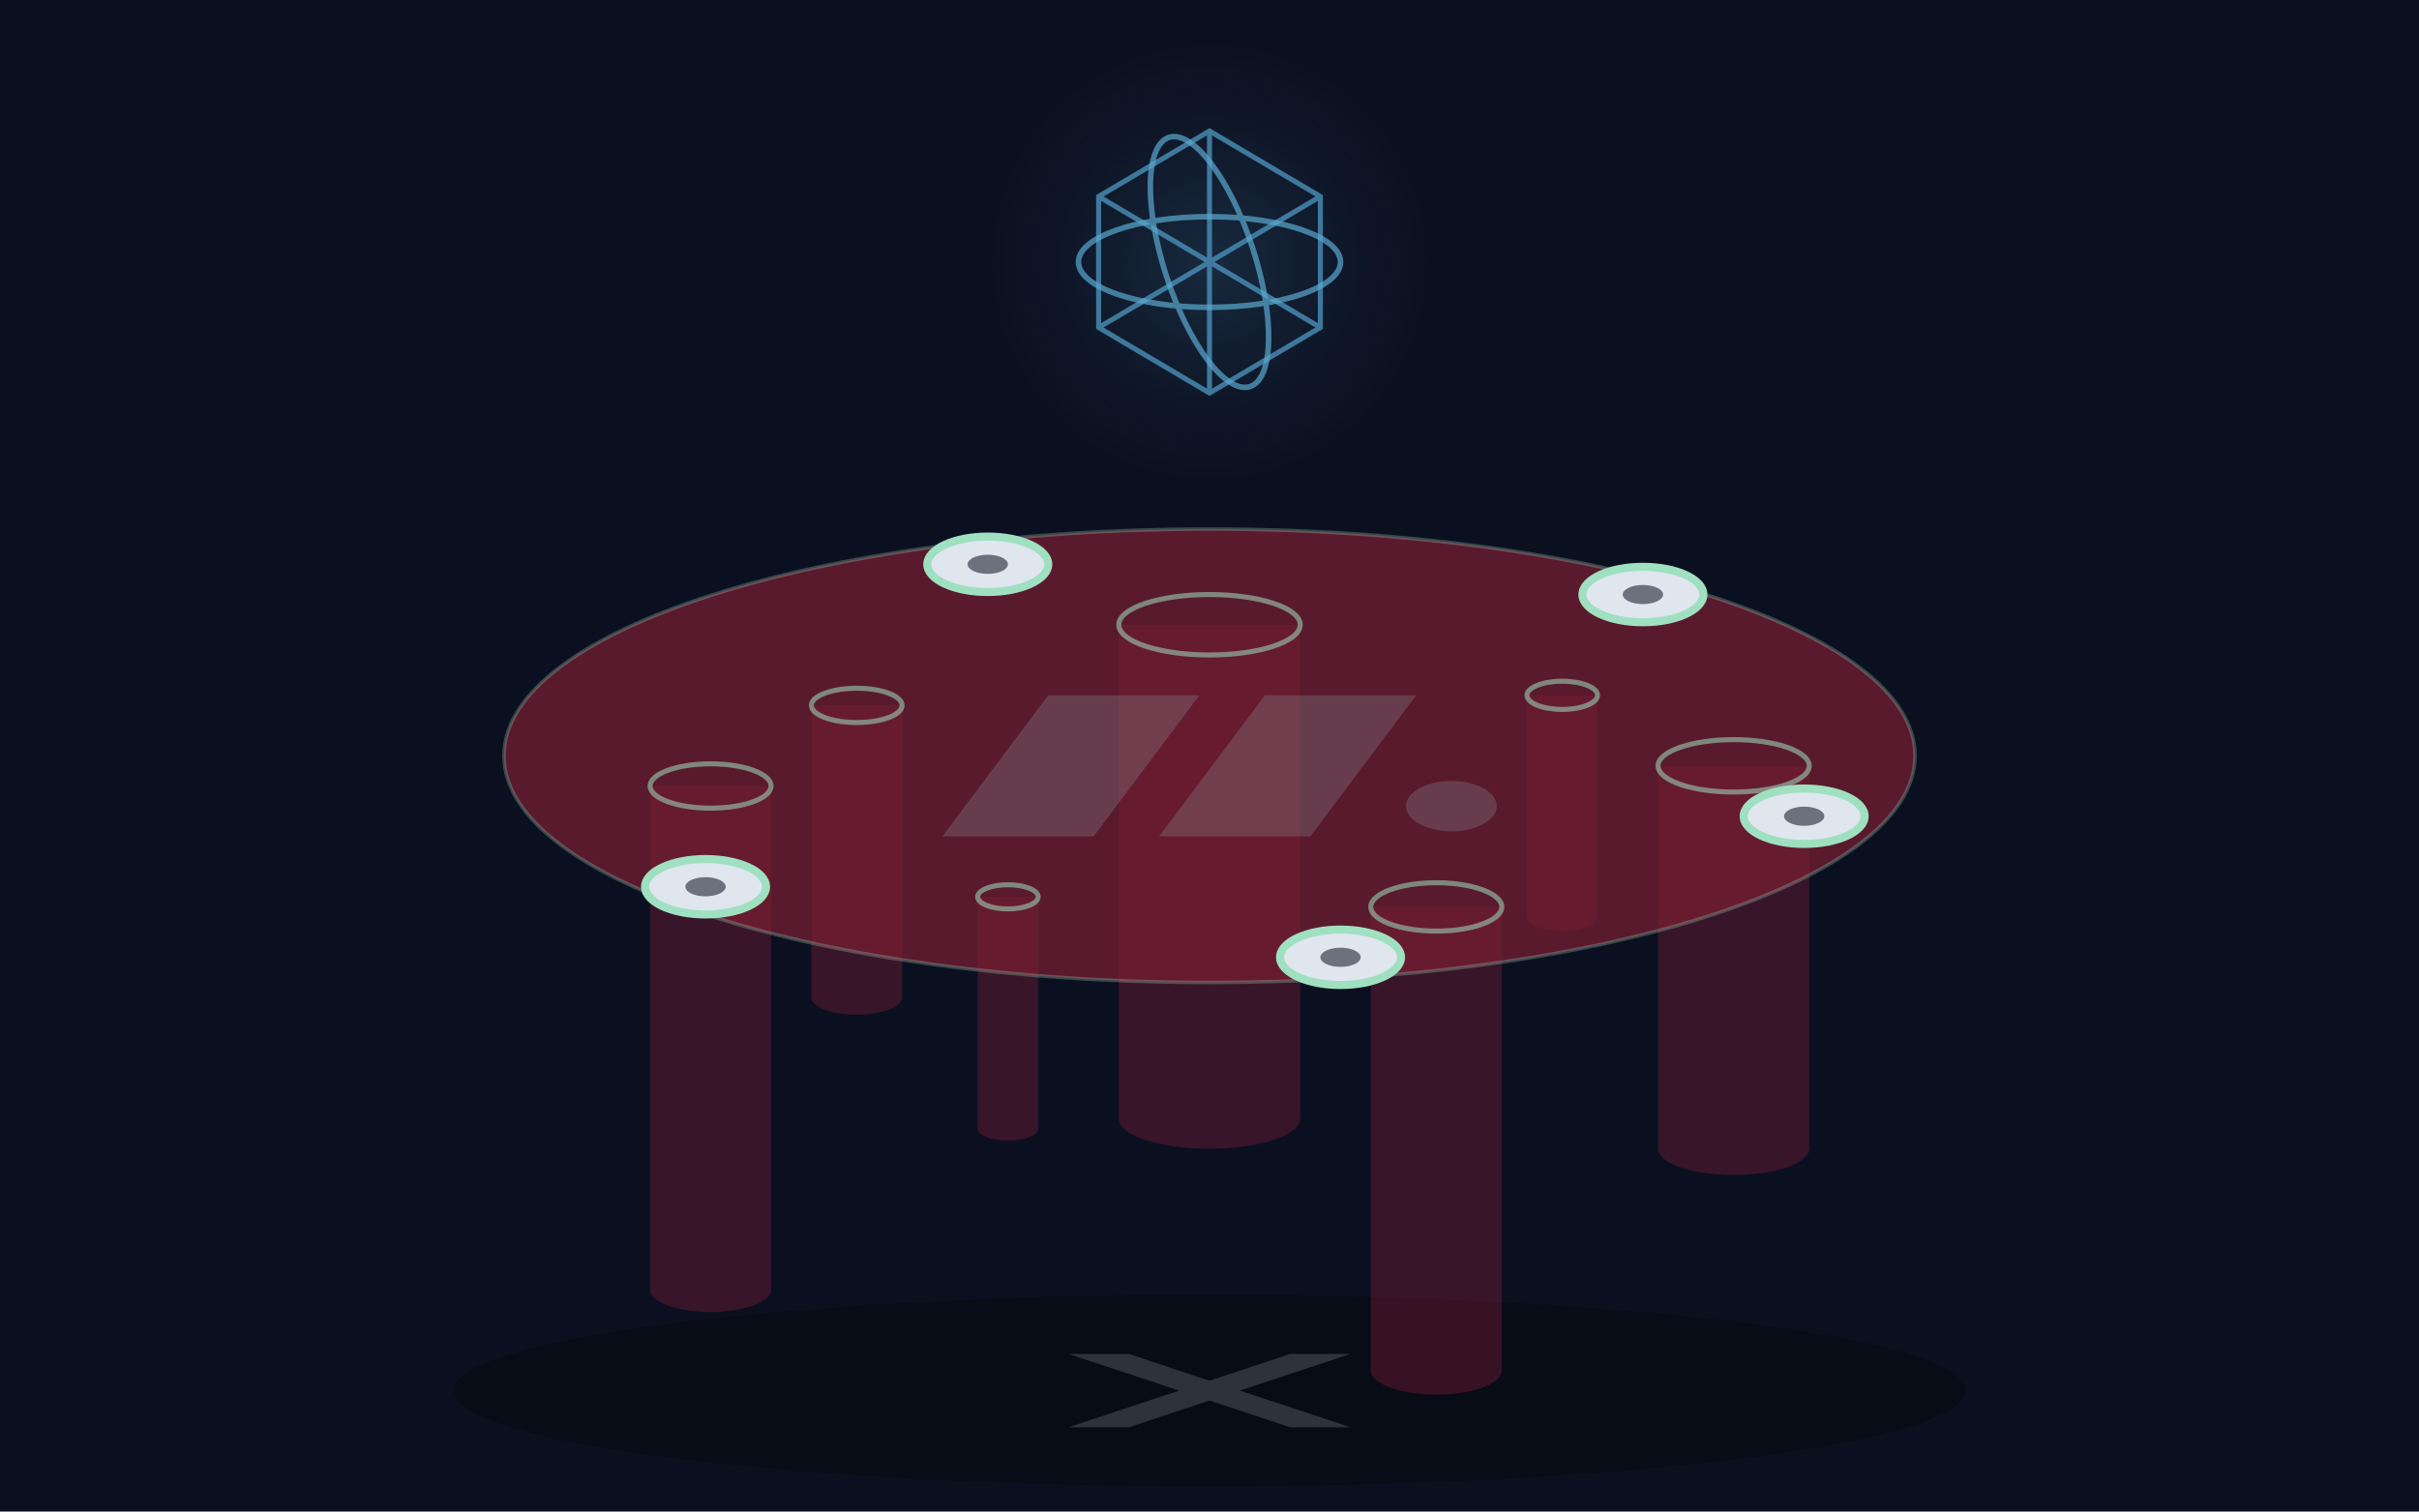
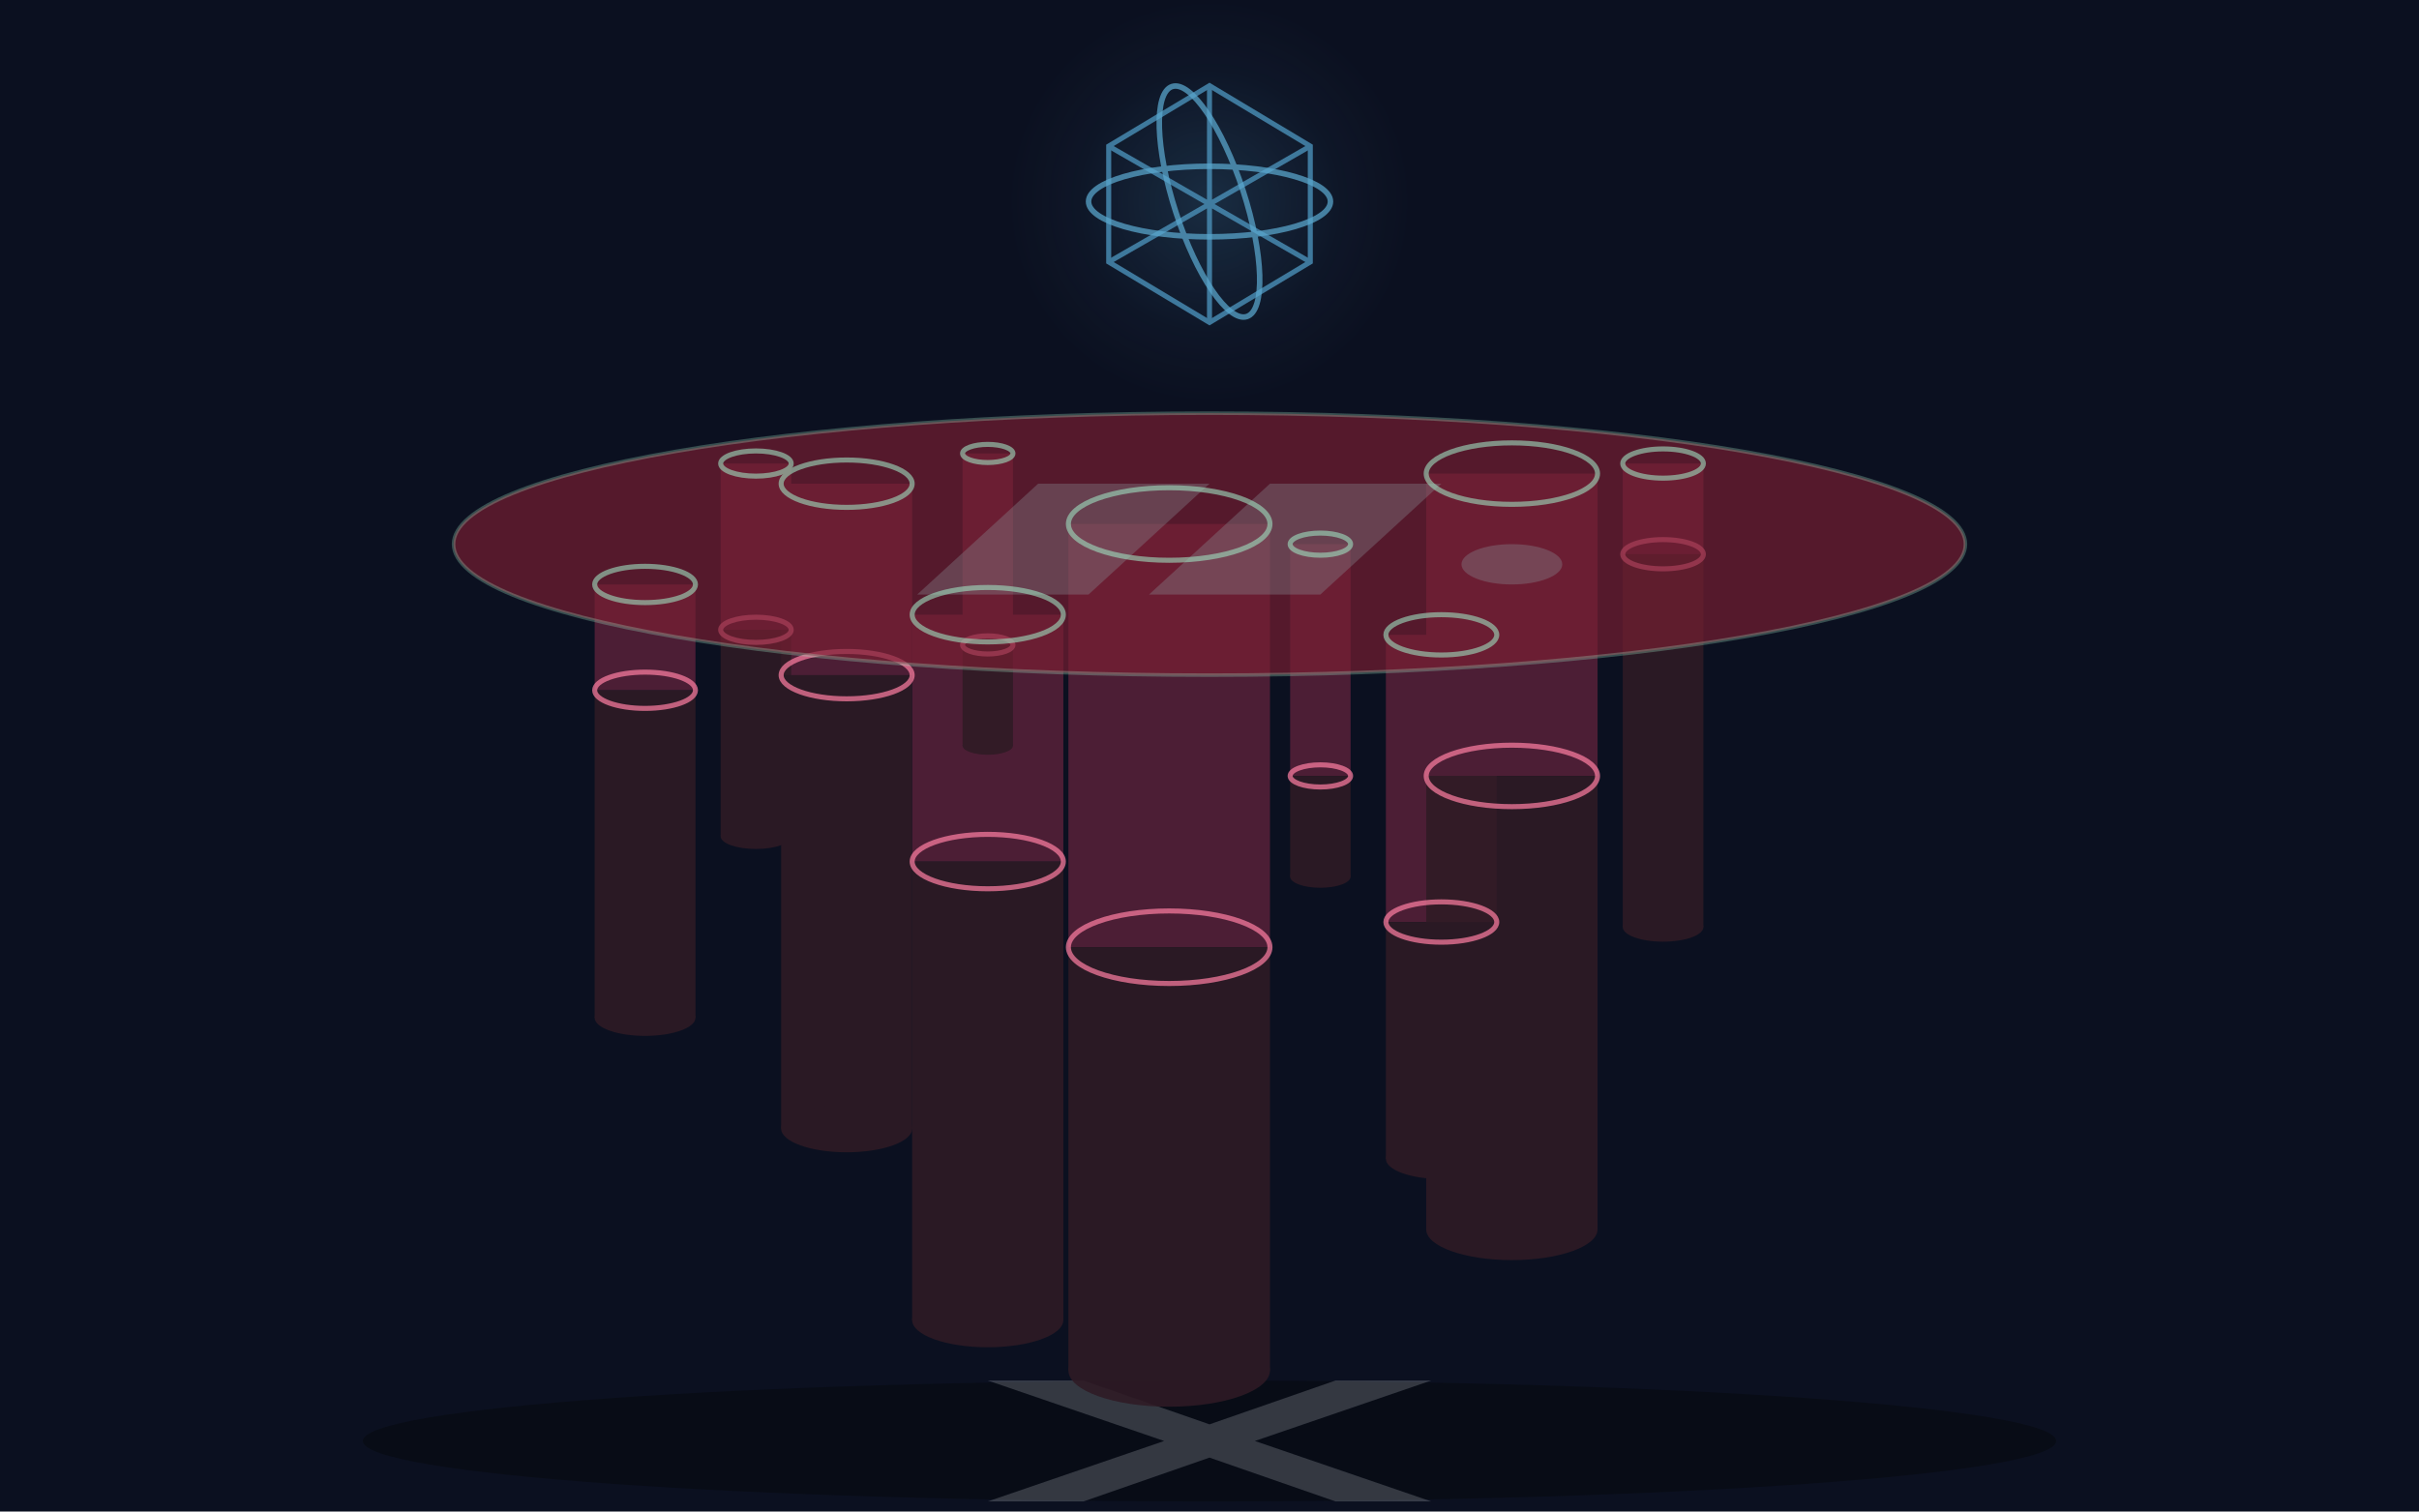
<svg xmlns="http://www.w3.org/2000/svg" viewBox="0 0 480 300" preserveAspectRatio="xMidYMid slice">
  <defs>
    <radialGradient id="vaultGlow" cx="50%" cy="50%" r="50%">
-       <stop offset="0%" stop-color="#4a90b8" stop-opacity="0.20" />
+       <stop offset="0%" stop-color="#4a90b8" stop-opacity="0.22" />
      <stop offset="65%" stop-color="#4a90b8" stop-opacity="0.05" />
      <stop offset="100%" stop-color="#4a90b8" stop-opacity="0" />
    </radialGradient>
    <clipPath id="platformClip">
-       <ellipse cx="240" cy="150" rx="140" ry="45" />
+       <ellipse cx="240" cy="108" rx="150" ry="26" />
    </clipPath>
  </defs>
  <rect width="480" height="300" fill="#0b1020" />
-   <ellipse cx="240" cy="276" rx="150" ry="19" fill="#080c16" />
-   <g opacity="0.26" fill="#9aa0a8" transform="translate(240,276) scale(1,0.28)">
-     <path d="M-28-26 h12 l16 19 16-19 h12 l-22 26 22 26 h-12 l-16-19 -16 19 h-12 l22-26 z" />
+   <ellipse cx="240" cy="286" rx="168" ry="12" fill="#080c16" />
+   <g opacity="0.30" fill="#9aa0a8" transform="translate(240,286) scale(1,0.30)">
+     <path d="M-44-40 h19 l25 29 25-29 h19 l-35 40 35 40 h-19 l-25-29 -25 29 h-19 l35-40 z" />
  </g>
-   <g fill="#a02040">
-     <g opacity="0.30">
-       <rect x="161" y="140" width="18" height="58" />
-       <ellipse cx="170" cy="198" rx="9" ry="3.4" />
-       <rect x="222" y="124" width="36" height="98" />
-       <ellipse cx="240" cy="222" rx="18" ry="6" />
-       <rect x="303" y="138" width="14" height="44" />
-       <ellipse cx="310" cy="182" rx="7" ry="2.8" />
-       <rect x="129" y="156" width="24" height="100" />
-       <ellipse cx="141" cy="256" rx="12" ry="4.4" />
-       <rect x="329" y="152" width="30" height="76" />
-       <ellipse cx="344" cy="228" rx="15" ry="5.2" />
-       <rect x="194" y="178" width="12" height="46" />
-       <ellipse cx="200" cy="224" rx="6" ry="2.4" />
-       <rect x="272" y="180" width="26" height="92" />
-       <ellipse cx="285" cy="272" rx="13" ry="4.8" />
+   <g>
+     <g fill="#c9385f" opacity="0.34">
+       <rect x="191" y="90" width="10" height="38" />
+       <rect x="143" y="92" width="14" height="33" />
+       <rect x="322" y="92" width="16" height="18" />
+       <rect x="283" y="94" width="34" height="60" />
+       <rect x="155" y="96" width="26" height="38" />
+       <rect x="212" y="104" width="40" height="84" />
+       <rect x="256" y="108" width="12" height="46" />
+       <rect x="118" y="116" width="20" height="21" />
+       <rect x="181" y="122" width="30" height="49" />
+       <rect x="275" y="126" width="22" height="57" />
+     </g>
+     <g fill="#2e1a24" opacity="0.88">
+       <rect x="191" y="128" width="10" height="20" />
+       <ellipse cx="196" cy="148" rx="5" ry="1.8" />
+       <rect x="143" y="125" width="14" height="41" />
+       <ellipse cx="150" cy="166" rx="7" ry="2.5" />
+       <rect x="322" y="110" width="16" height="74" />
+       <ellipse cx="330" cy="184" rx="8" ry="2.9" />
+       <rect x="283" y="154" width="34" height="90" />
+       <ellipse cx="300" cy="244" rx="17" ry="6.1" />
+       <rect x="155" y="134" width="26" height="90" />
+       <ellipse cx="168" cy="224" rx="13" ry="4.7" />
+       <rect x="212" y="188" width="40" height="84" />
+       <ellipse cx="232" cy="272" rx="20" ry="7.2" />
+       <rect x="256" y="154" width="12" height="20" />
+       <ellipse cx="262" cy="174" rx="6" ry="2.2" />
+       <rect x="118" y="137" width="20" height="65" />
+       <ellipse cx="128" cy="202" rx="10" ry="3.6" />
+       <rect x="181" y="171" width="30" height="91" />
+       <ellipse cx="196" cy="262" rx="15" ry="5.4" />
+       <rect x="275" y="183" width="22" height="47" />
+       <ellipse cx="286" cy="230" rx="11" ry="4" />
+     </g>
+     <g fill="none" stroke="#ff7fa3" stroke-width="1" opacity="0.7">
+       <ellipse cx="196" cy="128" rx="5" ry="1.8" />
+       <ellipse cx="150" cy="125" rx="7" ry="2.5" />
+       <ellipse cx="330" cy="110" rx="8" ry="2.9" />
+       <ellipse cx="300" cy="154" rx="17" ry="6.1" />
+       <ellipse cx="168" cy="134" rx="13" ry="4.7" />
+       <ellipse cx="232" cy="188" rx="20" ry="7.2" />
+       <ellipse cx="262" cy="154" rx="6" ry="2.2" />
+       <ellipse cx="128" cy="137" rx="10" ry="3.6" />
+       <ellipse cx="196" cy="171" rx="15" ry="5.4" />
+       <ellipse cx="286" cy="183" rx="11" ry="4" />
    </g>
  </g>
-   <ellipse cx="240" cy="150" rx="140" ry="45" fill="#7b1e32" opacity="0.70" />
-   <g clip-path="url(#platformClip)" opacity="0.30" fill="#8a8f96">
-     <path d="M208 138 l30 0 -21 28 -30 0 z" />
-     <path d="M251 138 l30 0 -21 28 -30 0 z" />
-     <ellipse cx="288" cy="160" rx="9" ry="5" />
+   <ellipse cx="240" cy="108" rx="150" ry="26" fill="#7b1e32" opacity="0.66" />
+   <g clip-path="url(#platformClip)" opacity="0.34" fill="#8a8f96">
+     <path d="M206 96 l34 0 -24 22 -34 0 z" />
+     <path d="M252 96 l34 0 -24 22 -34 0 z" />
+     <ellipse cx="300" cy="112" rx="10" ry="4" />
  </g>
-   <ellipse cx="240" cy="150" rx="140" ry="45" fill="none" stroke="#9fe0c0" stroke-width="0.7" opacity="0.28" />
-   <g fill="none" stroke="#9fe0c0" stroke-width="1" opacity="0.55">
-     <ellipse cx="170" cy="140" rx="9" ry="3.4" />
-     <ellipse cx="240" cy="124" rx="18" ry="6" />
-     <ellipse cx="310" cy="138" rx="7" ry="2.8" />
-     <ellipse cx="141" cy="156" rx="12" ry="4.4" />
-     <ellipse cx="344" cy="152" rx="15" ry="5.2" />
-     <ellipse cx="200" cy="178" rx="6" ry="2.4" />
-     <ellipse cx="285" cy="180" rx="13" ry="4.8" />
+   <ellipse cx="240" cy="108" rx="150" ry="26" fill="none" stroke="#9fe0c0" stroke-width="0.7" opacity="0.30" />
+   <g fill="none" stroke="#9fe0c0" stroke-width="1" opacity="0.6">
+     <ellipse cx="196" cy="90" rx="5" ry="1.8" />
+     <ellipse cx="150" cy="92" rx="7" ry="2.5" />
+     <ellipse cx="330" cy="92" rx="8" ry="2.9" />
+     <ellipse cx="300" cy="94" rx="17" ry="6.1" />
+     <ellipse cx="168" cy="96" rx="13" ry="4.7" />
+     <ellipse cx="232" cy="104" rx="20" ry="7.2" />
+     <ellipse cx="262" cy="108" rx="6" ry="2.2" />
+     <ellipse cx="128" cy="116" rx="10" ry="3.6" />
+     <ellipse cx="196" cy="122" rx="15" ry="5.4" />
+     <ellipse cx="286" cy="126" rx="11" ry="4" />
  </g>
-   <g>
-     <g fill="#dfe6ee" stroke="#9fe0c0" stroke-width="1.6">
-       <ellipse cx="358" cy="162" rx="12" ry="5.5" />
-       <ellipse cx="266" cy="190" rx="12" ry="5.5" />
-       <ellipse cx="140" cy="176" rx="12" ry="5.5" />
-       <ellipse cx="196" cy="112" rx="12" ry="5.5" />
-       <ellipse cx="326" cy="118" rx="12" ry="5.5" />
-     </g>
-     <g fill="#0b1020" opacity="0.55">
-       <ellipse cx="358" cy="162" rx="4" ry="1.9" />
-       <ellipse cx="266" cy="190" rx="4" ry="1.9" />
-       <ellipse cx="140" cy="176" rx="4" ry="1.9" />
-       <ellipse cx="196" cy="112" rx="4" ry="1.9" />
-       <ellipse cx="326" cy="118" rx="4" ry="1.9" />
-     </g>
+   <circle cx="240" cy="40" r="40" fill="url(#vaultGlow)" />
+   <g fill="none" stroke="#4a90b8" stroke-width="1" opacity="0.8">
+     <path d="M240 17 l20 12 0 23 -20 12 -20-12 0-23 z" />
+     <path d="M240 17 l0 47 M220 29 l40 23 M260 29 l-40 23" />
  </g>
-   <circle cx="240" cy="52" r="44" fill="url(#vaultGlow)" />
-   <g fill="none" stroke="#4a90b8" stroke-width="1" opacity="0.8">
-     <path d="M240 26 l22 13 0 26 -22 13 -22-13 0-26 z" />
-     <path d="M240 26 l0 52 M218 39 l44 26 M262 39 l-44 26" />
-   </g>
-   <g fill="none" stroke="#5aa8cf" stroke-width="1.1" opacity="0.7">
-     <ellipse cx="240" cy="52" rx="26" ry="9" />
-     <ellipse cx="240" cy="52" rx="26" ry="9" transform="rotate(72 240 52)" />
+   <g fill="none" stroke="#5aa8cf" stroke-width="1.1" opacity="0.72">
+     <ellipse cx="240" cy="40" rx="24" ry="7" />
+     <ellipse cx="240" cy="40" rx="24" ry="7" transform="rotate(72 240 40)" />
  </g>
</svg>
